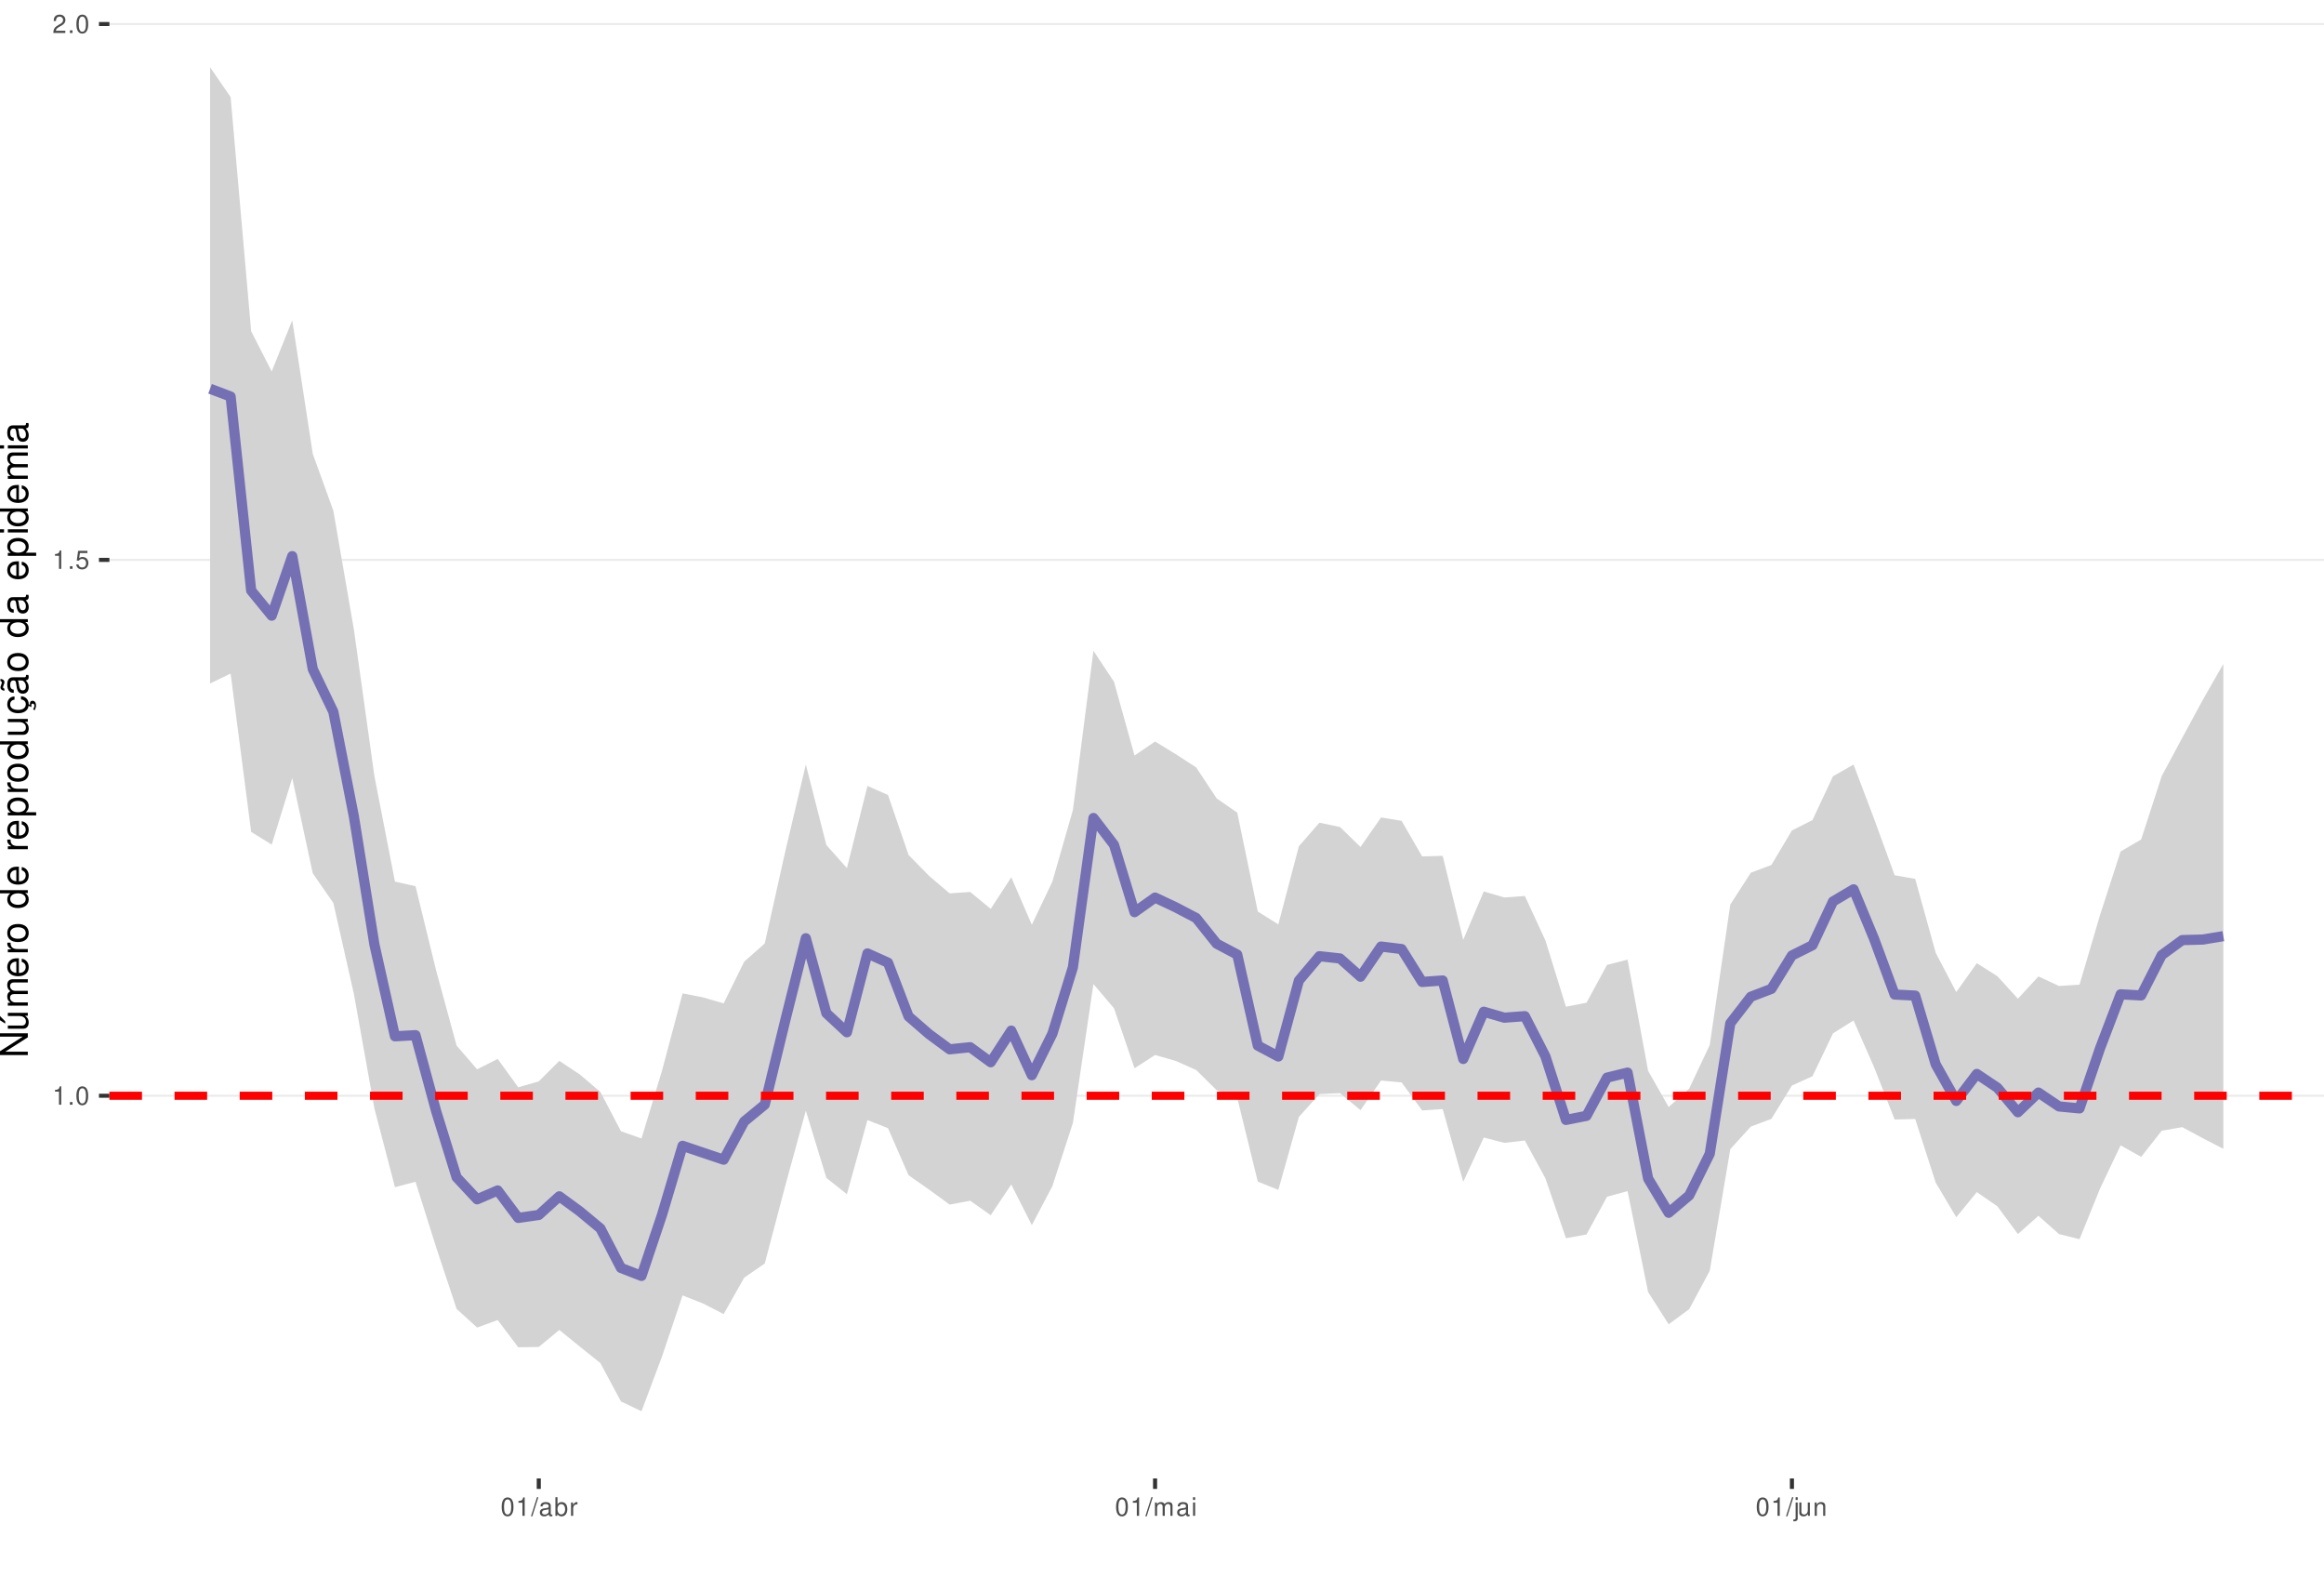
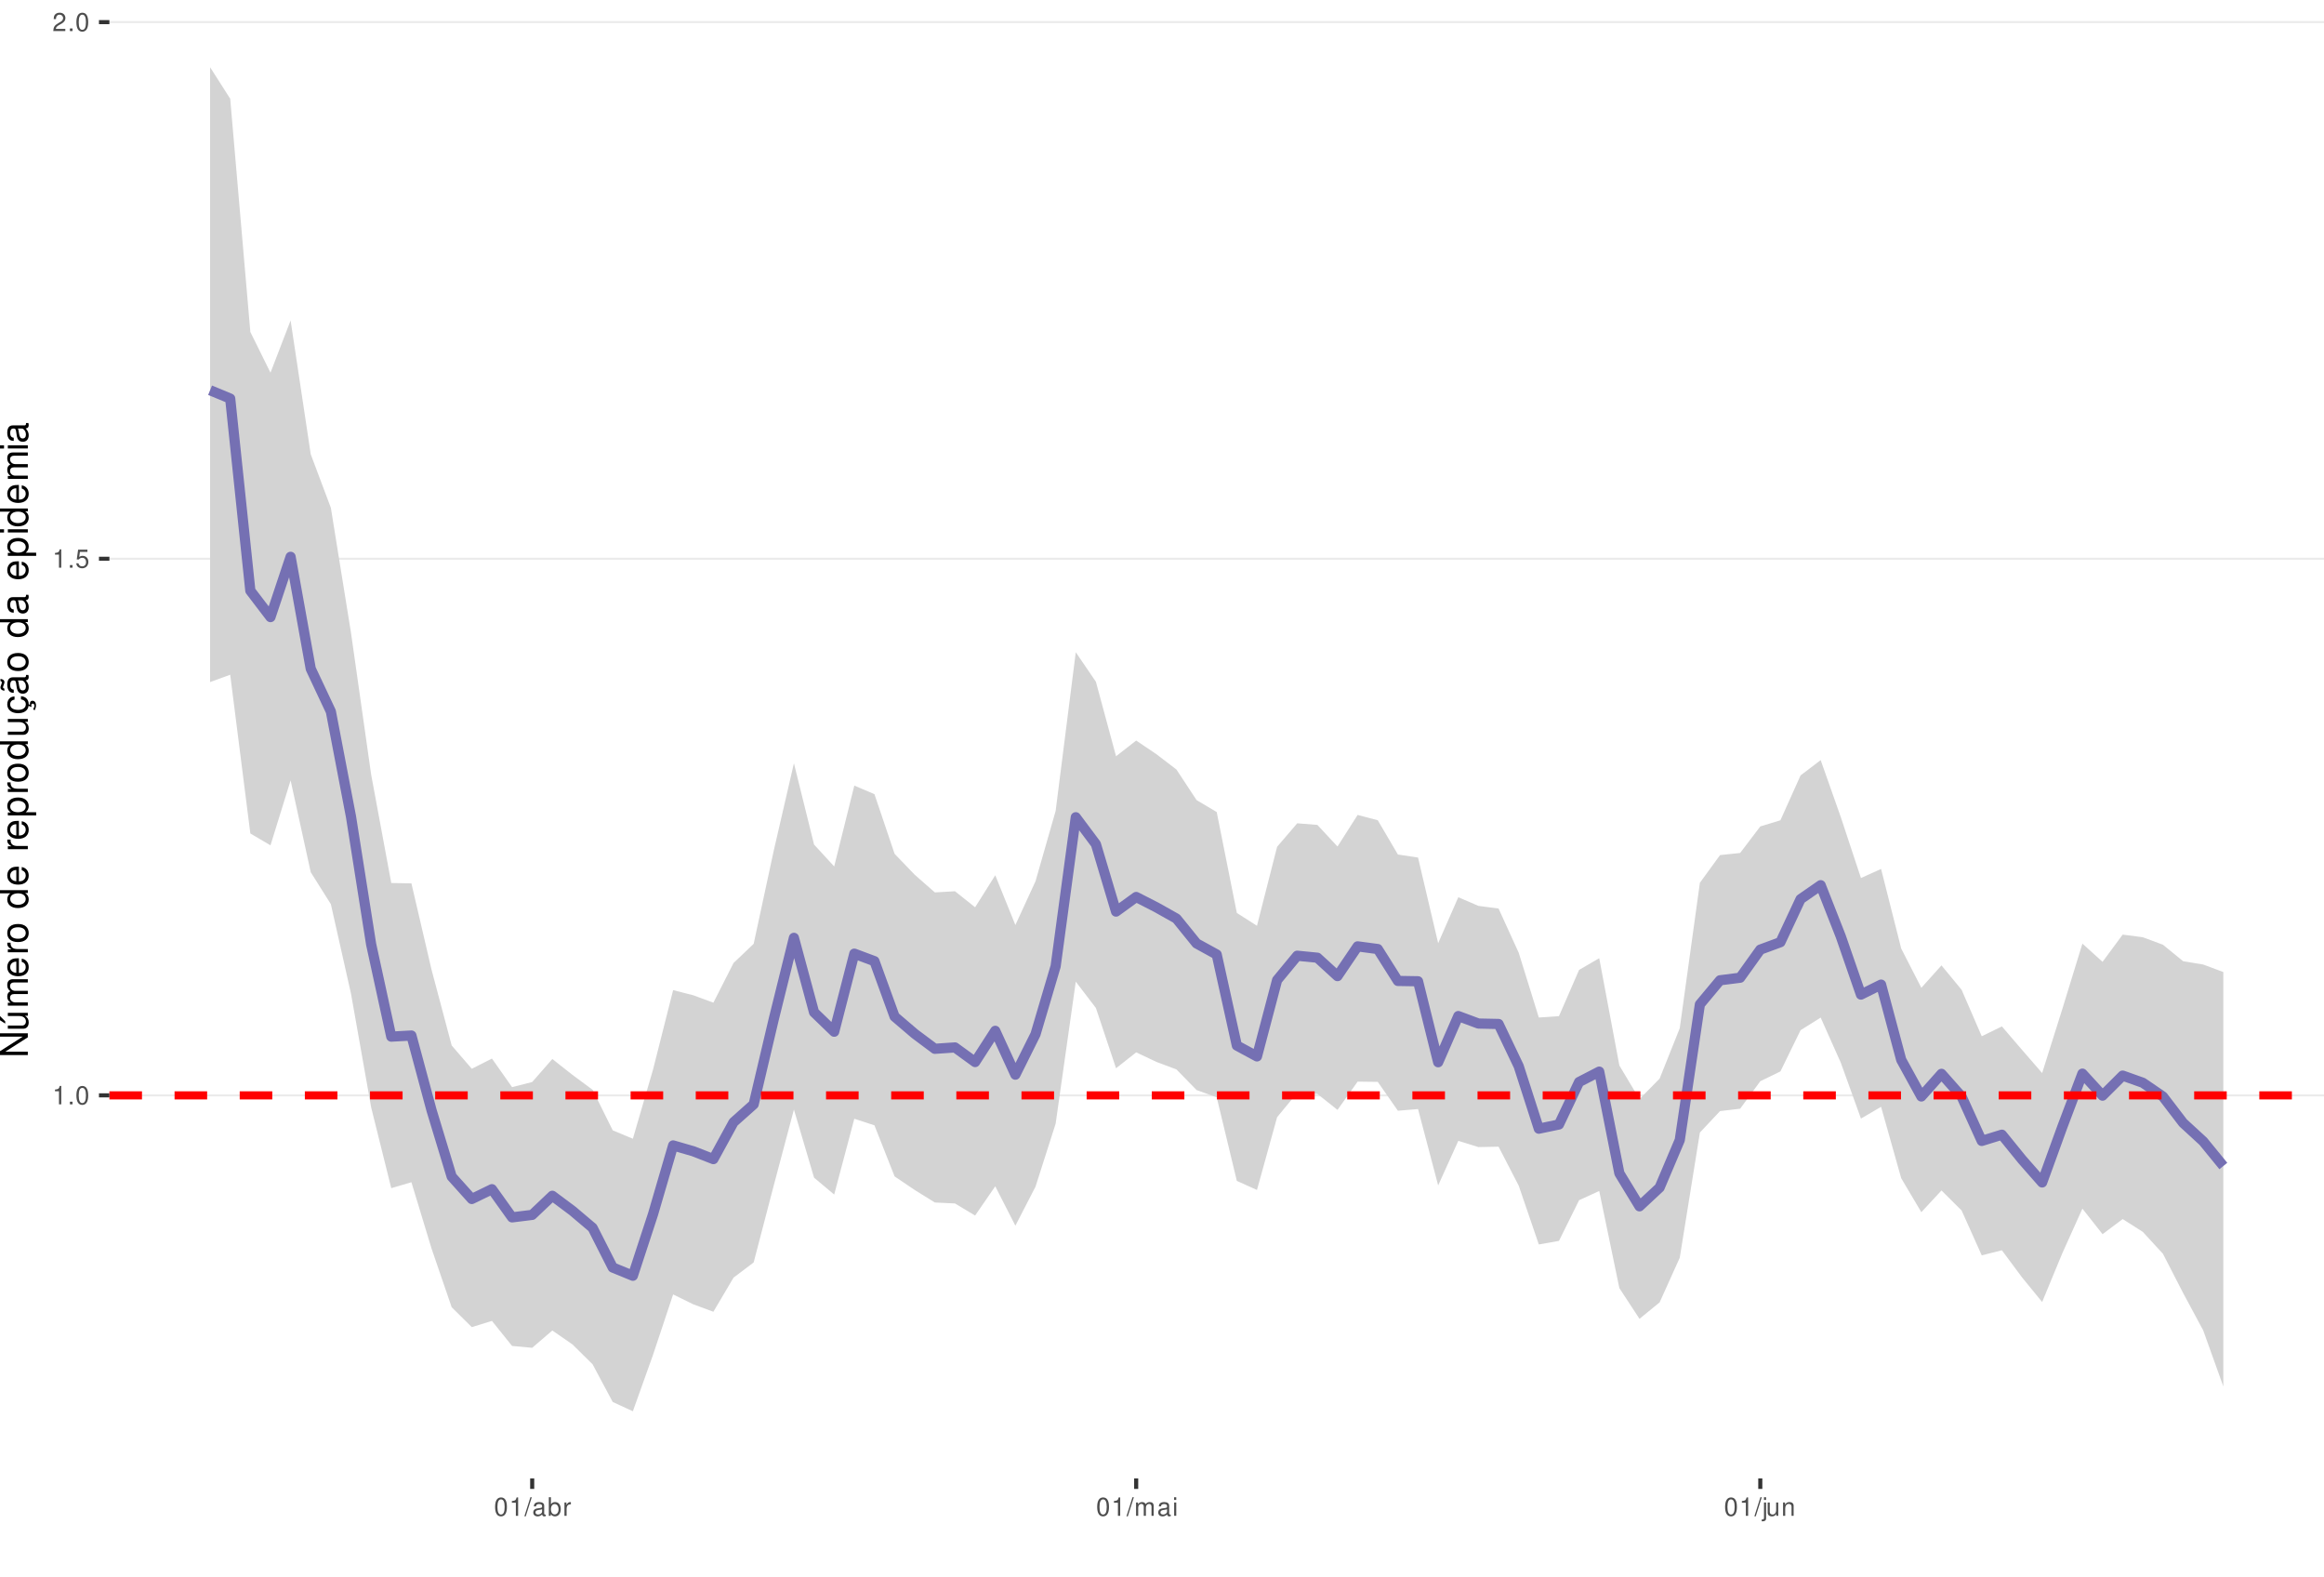
<svg xmlns="http://www.w3.org/2000/svg" xmlns:xlink="http://www.w3.org/1999/xlink" width="609pt" height="413pt" viewBox="0 0 609 413" version="1.1">
  <defs>
    <g>
      <symbol overflow="visible" id="glyph0-0">
        <path style="stroke:none;" d="" />
      </symbol>
      <symbol overflow="visible" id="glyph0-1">
        <path style="stroke:none;" d="M 1.719 -3.422 L 1.719 0 L 2.312 0 L 2.312 -4.812 L 1.922 -4.812 C 1.719 -4.078 1.578 -3.969 0.672 -3.859 L 0.672 -3.422 Z M 1.719 -3.422 " />
      </symbol>
      <symbol overflow="visible" id="glyph0-2">
        <path style="stroke:none;" d="M 1.266 -0.688 L 0.578 -0.688 L 0.578 0 L 1.266 0 Z M 1.266 -0.688 " />
      </symbol>
      <symbol overflow="visible" id="glyph0-3">
        <path style="stroke:none;" d="M 1.828 -4.812 C 1.391 -4.812 0.984 -4.609 0.75 -4.281 C 0.438 -3.859 0.281 -3.219 0.281 -2.328 C 0.281 -0.703 0.812 0.156 1.828 0.156 C 2.828 0.156 3.375 -0.703 3.375 -2.297 C 3.375 -3.219 3.234 -3.844 2.922 -4.281 C 2.672 -4.625 2.281 -4.812 1.828 -4.812 Z M 1.828 -4.297 C 2.469 -4.297 2.781 -3.641 2.781 -2.344 C 2.781 -0.969 2.469 -0.328 1.812 -0.328 C 1.203 -0.328 0.891 -1 0.891 -2.328 C 0.891 -3.641 1.203 -4.297 1.828 -4.297 Z M 1.828 -4.297 " />
      </symbol>
      <symbol overflow="visible" id="glyph0-4">
        <path style="stroke:none;" d="M 3.172 -4.719 L 0.734 -4.719 L 0.375 -2.156 L 0.922 -2.156 C 1.188 -2.469 1.422 -2.594 1.797 -2.594 C 2.422 -2.594 2.812 -2.156 2.812 -1.453 C 2.812 -0.781 2.422 -0.359 1.781 -0.359 C 1.266 -0.359 0.953 -0.625 0.812 -1.156 L 0.234 -1.156 C 0.312 -0.766 0.375 -0.578 0.516 -0.406 C 0.781 -0.047 1.266 0.156 1.797 0.156 C 2.75 0.156 3.422 -0.547 3.422 -1.531 C 3.422 -2.469 2.797 -3.109 1.891 -3.109 C 1.562 -3.109 1.297 -3.016 1.016 -2.828 L 1.203 -4.141 L 3.172 -4.141 Z M 3.172 -4.719 " />
      </symbol>
      <symbol overflow="visible" id="glyph0-5">
        <path style="stroke:none;" d="M 3.375 -0.578 L 0.891 -0.578 C 0.938 -0.984 1.156 -1.234 1.734 -1.578 L 2.406 -1.953 C 3.062 -2.328 3.406 -2.812 3.406 -3.406 C 3.406 -3.812 3.234 -4.188 2.969 -4.438 C 2.688 -4.688 2.344 -4.812 1.891 -4.812 C 1.297 -4.812 0.844 -4.594 0.578 -4.188 C 0.422 -3.938 0.344 -3.641 0.328 -3.141 L 0.922 -3.141 C 0.938 -3.469 0.984 -3.672 1.062 -3.828 C 1.219 -4.125 1.516 -4.297 1.875 -4.297 C 2.406 -4.297 2.797 -3.906 2.797 -3.391 C 2.797 -3.016 2.578 -2.672 2.156 -2.438 L 1.547 -2.078 C 0.562 -1.516 0.281 -1.062 0.219 0 L 3.375 0 Z M 3.375 -0.578 " />
      </symbol>
      <symbol overflow="visible" id="glyph0-6">
        <path style="stroke:none;" d="M 1.531 -4.859 L -0.047 0.141 L 0.312 0.141 L 1.891 -4.859 Z M 1.531 -4.859 " />
      </symbol>
      <symbol overflow="visible" id="glyph0-7">
        <path style="stroke:none;" d="M 3.562 -0.328 C 3.5 -0.312 3.469 -0.312 3.438 -0.312 C 3.25 -0.312 3.141 -0.406 3.141 -0.578 L 3.141 -2.641 C 3.141 -3.25 2.688 -3.594 1.828 -3.594 C 1.312 -3.594 0.906 -3.438 0.672 -3.188 C 0.516 -3 0.453 -2.797 0.438 -2.453 L 0.984 -2.453 C 1.031 -2.875 1.297 -3.078 1.812 -3.078 C 2.312 -3.078 2.594 -2.891 2.594 -2.562 L 2.594 -2.406 C 2.578 -2.172 2.469 -2.078 2.016 -2.031 C 1.219 -1.922 1.109 -1.891 0.891 -1.812 C 0.484 -1.641 0.281 -1.328 0.281 -0.875 C 0.281 -0.25 0.719 0.156 1.422 0.156 C 1.859 0.156 2.219 0 2.609 -0.359 C 2.656 0 2.828 0.156 3.188 0.156 C 3.297 0.156 3.375 0.141 3.562 0.094 Z M 2.594 -1.094 C 2.594 -0.906 2.531 -0.797 2.375 -0.641 C 2.141 -0.438 1.875 -0.328 1.547 -0.328 C 1.109 -0.328 0.859 -0.547 0.859 -0.891 C 0.859 -1.266 1.094 -1.438 1.703 -1.531 C 2.297 -1.609 2.406 -1.641 2.594 -1.719 Z M 2.594 -1.094 " />
      </symbol>
      <symbol overflow="visible" id="glyph0-8">
        <path style="stroke:none;" d="M 0.359 -4.859 L 0.359 0 L 0.859 0 L 0.859 -0.453 C 1.125 -0.047 1.484 0.156 1.969 0.156 C 2.875 0.156 3.484 -0.594 3.484 -1.75 C 3.484 -2.891 2.922 -3.594 1.984 -3.594 C 1.516 -3.594 1.172 -3.406 0.906 -3.016 L 0.906 -4.859 Z M 1.891 -3.062 C 2.5 -3.062 2.906 -2.531 2.906 -1.703 C 2.906 -0.906 2.484 -0.359 1.891 -0.359 C 1.297 -0.359 0.906 -0.906 0.906 -1.719 C 0.906 -2.531 1.297 -3.062 1.891 -3.062 Z M 1.891 -3.062 " />
      </symbol>
      <symbol overflow="visible" id="glyph0-9">
        <path style="stroke:none;" d="M 0.453 -3.484 L 0.453 0 L 1.016 0 L 1.016 -1.812 C 1.031 -2.656 1.375 -3.016 2.141 -3 L 2.141 -3.562 C 2.047 -3.578 1.984 -3.594 1.922 -3.594 C 1.562 -3.594 1.297 -3.375 0.969 -2.859 L 0.969 -3.484 Z M 0.453 -3.484 " />
      </symbol>
      <symbol overflow="visible" id="glyph0-10">
        <path style="stroke:none;" d="M 0.469 -3.484 L 0.469 0 L 1.031 0 L 1.031 -2.188 C 1.031 -2.703 1.391 -3.109 1.844 -3.109 C 2.25 -3.109 2.484 -2.844 2.484 -2.406 L 2.484 0 L 3.047 0 L 3.047 -2.188 C 3.047 -2.703 3.422 -3.109 3.875 -3.109 C 4.266 -3.109 4.516 -2.844 4.516 -2.406 L 4.516 0 L 5.078 0 L 5.078 -2.609 C 5.078 -3.234 4.719 -3.594 4.062 -3.594 C 3.594 -3.594 3.312 -3.453 2.984 -3.062 C 2.781 -3.422 2.5 -3.594 2.047 -3.594 C 1.578 -3.594 1.266 -3.422 0.984 -3 L 0.984 -3.484 Z M 0.469 -3.484 " />
      </symbol>
      <symbol overflow="visible" id="glyph0-11">
        <path style="stroke:none;" d="M 1 -3.484 L 0.453 -3.484 L 0.453 0 L 1 0 Z M 1 -4.859 L 0.438 -4.859 L 0.438 -4.156 L 1 -4.156 Z M 1 -4.859 " />
      </symbol>
      <symbol overflow="visible" id="glyph0-12">
        <path style="stroke:none;" d="M 0.469 -3.484 L 0.469 0.5 C 0.469 0.859 0.359 0.969 0.016 0.969 C -0.031 0.969 -0.047 0.969 -0.125 0.953 L -0.125 1.438 C -0.047 1.438 -0.016 1.453 0.062 1.453 C 0.688 1.453 1.016 1.203 1.016 0.719 L 1.016 -3.484 Z M 1.016 -4.859 L 0.469 -4.859 L 0.469 -4.156 L 1.016 -4.156 Z M 1.016 -4.859 " />
      </symbol>
      <symbol overflow="visible" id="glyph0-13">
        <path style="stroke:none;" d="M 3.203 0 L 3.203 -3.484 L 2.656 -3.484 L 2.656 -1.516 C 2.656 -0.797 2.281 -0.328 1.703 -0.328 C 1.266 -0.328 0.984 -0.594 0.984 -1.016 L 0.984 -3.484 L 0.438 -3.484 L 0.438 -0.797 C 0.438 -0.219 0.859 0.156 1.547 0.156 C 2.062 0.156 2.391 -0.031 2.703 -0.484 L 2.703 0 Z M 3.203 0 " />
      </symbol>
      <symbol overflow="visible" id="glyph0-14">
        <path style="stroke:none;" d="M 0.469 -3.484 L 0.469 0 L 1.031 0 L 1.031 -1.922 C 1.031 -2.641 1.391 -3.109 1.969 -3.109 C 2.406 -3.109 2.688 -2.828 2.688 -2.422 L 2.688 0 L 3.234 0 L 3.234 -2.641 C 3.234 -3.219 2.812 -3.594 2.141 -3.594 C 1.625 -3.594 1.281 -3.391 0.984 -2.906 L 0.984 -3.484 Z M 0.469 -3.484 " />
      </symbol>
      <symbol overflow="visible" id="glyph1-0">
        <path style="stroke:none;" d="" />
      </symbol>
      <symbol overflow="visible" id="glyph1-1">
        <path style="stroke:none;" d="M -7.297 -6.453 L -7.297 -5.578 L -1.328 -5.578 L -7.297 -1.766 L -7.297 -0.766 L 0 -0.766 L 0 -1.641 L -5.906 -1.641 L 0 -5.406 L 0 -6.453 Z M -7.297 -6.453 " />
      </symbol>
      <symbol overflow="visible" id="glyph1-2">
        <path style="stroke:none;" d="M 0 -4.812 L -5.234 -4.812 L -5.234 -3.984 L -2.266 -3.984 C -1.203 -3.984 -0.5 -3.438 -0.5 -2.562 C -0.5 -1.906 -0.906 -1.484 -1.531 -1.484 L -5.234 -1.484 L -5.234 -0.656 L -1.203 -0.656 C -0.328 -0.656 0.234 -1.297 0.234 -2.312 C 0.234 -3.094 -0.047 -3.578 -0.734 -4.062 L 0 -4.062 Z M -7.406 -2.953 L -5.922 -2 L -5.922 -2.594 L -7.406 -4.094 Z M -7.406 -2.953 " />
      </symbol>
      <symbol overflow="visible" id="glyph1-3">
        <path style="stroke:none;" d="M -5.234 -0.703 L 0 -0.703 L 0 -1.547 L -3.297 -1.547 C -4.047 -1.547 -4.656 -2.094 -4.656 -2.766 C -4.656 -3.391 -4.281 -3.734 -3.609 -3.734 L 0 -3.734 L 0 -4.578 L -3.297 -4.578 C -4.047 -4.578 -4.656 -5.125 -4.656 -5.812 C -4.656 -6.422 -4.266 -6.781 -3.609 -6.781 L 0 -6.781 L 0 -7.625 L -3.938 -7.625 C -4.875 -7.625 -5.391 -7.078 -5.391 -6.094 C -5.391 -5.406 -5.188 -4.984 -4.594 -4.484 C -5.156 -4.188 -5.391 -3.766 -5.391 -3.078 C -5.391 -2.375 -5.125 -1.906 -4.5 -1.469 L -5.234 -1.469 Z M -5.234 -0.703 " />
      </symbol>
      <symbol overflow="visible" id="glyph1-4">
        <path style="stroke:none;" d="M -2.344 -5.125 C -3.141 -5.125 -3.625 -5.062 -4.016 -4.922 C -4.875 -4.578 -5.391 -3.781 -5.391 -2.797 C -5.391 -1.344 -4.281 -0.406 -2.547 -0.406 C -0.812 -0.406 0.234 -1.297 0.234 -2.781 C 0.234 -3.984 -0.453 -4.812 -1.594 -5.016 L -1.594 -4.188 C -0.906 -3.953 -0.547 -3.484 -0.547 -2.812 C -0.547 -2.281 -0.781 -1.828 -1.219 -1.547 C -1.516 -1.344 -1.812 -1.281 -2.344 -1.266 Z M -3.016 -1.297 C -3.984 -1.359 -4.625 -1.953 -4.625 -2.797 C -4.625 -3.641 -3.953 -4.234 -3.016 -4.234 Z M -3.016 -1.297 " />
      </symbol>
      <symbol overflow="visible" id="glyph1-5">
        <path style="stroke:none;" d="M -5.234 -0.688 L 0 -0.688 L 0 -1.531 L -2.719 -1.531 C -3.984 -1.547 -4.547 -2.062 -4.516 -3.203 L -5.359 -3.203 C -5.375 -3.062 -5.391 -2.984 -5.391 -2.891 C -5.391 -2.344 -5.062 -1.938 -4.297 -1.453 L -5.234 -1.453 Z M -5.234 -0.688 " />
      </symbol>
      <symbol overflow="visible" id="glyph1-6">
        <path style="stroke:none;" d="M -5.391 -2.719 C -5.391 -1.234 -4.344 -0.359 -2.578 -0.359 C -0.812 -0.359 0.234 -1.234 0.234 -2.734 C 0.234 -4.203 -0.812 -5.094 -2.547 -5.094 C -4.359 -5.094 -5.391 -4.234 -5.391 -2.719 Z M -4.625 -2.734 C -4.625 -3.672 -3.844 -4.234 -2.547 -4.234 C -1.312 -4.234 -0.547 -3.656 -0.547 -2.734 C -0.547 -1.797 -1.312 -1.234 -2.578 -1.234 C -3.844 -1.234 -4.625 -1.797 -4.625 -2.734 Z M -4.625 -2.734 " />
      </symbol>
      <symbol overflow="visible" id="glyph1-7">
        <path style="stroke:none;" d="" />
      </symbol>
      <symbol overflow="visible" id="glyph1-8">
        <path style="stroke:none;" d="M -7.297 -4.953 L -7.297 -4.125 L -4.578 -4.125 C -5.109 -3.766 -5.391 -3.203 -5.391 -2.516 C -5.391 -1.156 -4.297 -0.266 -2.625 -0.266 C -0.859 -0.266 0.234 -1.125 0.234 -2.547 C 0.234 -3.266 -0.047 -3.766 -0.688 -4.203 L 0 -4.203 L 0 -4.953 Z M -4.609 -2.656 C -4.609 -3.547 -3.812 -4.125 -2.562 -4.125 C -1.344 -4.125 -0.547 -3.547 -0.547 -2.656 C -0.547 -1.734 -1.359 -1.125 -2.578 -1.125 C -3.797 -1.125 -4.609 -1.734 -4.609 -2.656 Z M -4.609 -2.656 " />
      </symbol>
      <symbol overflow="visible" id="glyph1-9">
        <path style="stroke:none;" d="M 2.188 -0.547 L 2.188 -1.375 L -0.547 -1.375 C -0.016 -1.812 0.234 -2.312 0.234 -2.984 C 0.234 -4.344 -0.859 -5.234 -2.531 -5.234 C -4.297 -5.234 -5.391 -4.375 -5.391 -2.984 C -5.391 -2.266 -5.062 -1.703 -4.453 -1.312 L -5.234 -1.312 L -5.234 -0.547 Z M -4.609 -2.844 C -4.609 -3.766 -3.797 -4.359 -2.547 -4.359 C -1.359 -4.359 -0.547 -3.75 -0.547 -2.844 C -0.547 -1.953 -1.344 -1.375 -2.578 -1.375 C -3.812 -1.375 -4.609 -1.953 -4.609 -2.844 Z M -4.609 -2.844 " />
      </symbol>
      <symbol overflow="visible" id="glyph1-10">
        <path style="stroke:none;" d="M 0 -4.812 L -5.234 -4.812 L -5.234 -3.984 L -2.266 -3.984 C -1.203 -3.984 -0.5 -3.438 -0.5 -2.562 C -0.5 -1.906 -0.906 -1.484 -1.531 -1.484 L -5.234 -1.484 L -5.234 -0.656 L -1.203 -0.656 C -0.328 -0.656 0.234 -1.297 0.234 -2.312 C 0.234 -3.094 -0.047 -3.578 -0.734 -4.062 L 0 -4.062 Z M 0 -4.812 " />
      </symbol>
      <symbol overflow="visible" id="glyph1-11">
        <path style="stroke:none;" d="M 0.234 -2.641 C 0.234 -3.875 -0.547 -4.703 -1.797 -4.766 L -1.797 -3.938 C -0.953 -3.797 -0.531 -3.359 -0.531 -2.656 C -0.531 -1.734 -1.281 -1.188 -2.516 -1.188 C -3.844 -1.188 -4.625 -1.719 -4.625 -2.625 C -4.625 -3.328 -4.203 -3.766 -3.484 -3.875 L -3.484 -4.703 C -3.984 -4.672 -4.312 -4.562 -4.609 -4.359 C -5.094 -4 -5.391 -3.375 -5.391 -2.641 C -5.391 -1.219 -4.266 -0.312 -2.531 -0.312 C -1.469 -0.312 -0.625 -0.672 -0.156 -1.312 C 0.047 -1.594 0.125 -1.812 0.203 -2.25 L 0.922 -1.938 L 0.984 -2.062 C 0.938 -2.188 0.906 -2.25 0.906 -2.375 C 0.906 -2.656 1.047 -2.828 1.281 -2.828 C 1.547 -2.828 1.734 -2.594 1.734 -2.297 C 1.734 -2.031 1.672 -1.844 1.438 -1.406 L 1.406 -1.312 L 1.812 -1.094 C 2.078 -1.75 2.141 -1.953 2.141 -2.344 C 2.141 -3.109 1.781 -3.578 1.203 -3.578 C 0.781 -3.578 0.547 -3.297 0.547 -2.797 C 0.547 -2.703 0.547 -2.641 0.562 -2.516 Z M 0.234 -2.641 " />
      </symbol>
      <symbol overflow="visible" id="glyph1-12">
        <path style="stroke:none;" d="M -0.484 -5.344 C -0.469 -5.266 -0.469 -5.219 -0.469 -5.172 C -0.469 -4.875 -0.625 -4.719 -0.875 -4.719 L -3.953 -4.719 C -4.891 -4.719 -5.391 -4.047 -5.391 -2.75 C -5.391 -1.984 -5.172 -1.375 -4.781 -1.016 C -4.516 -0.766 -4.203 -0.672 -3.688 -0.656 L -3.688 -1.484 C -4.328 -1.562 -4.625 -1.938 -4.625 -2.719 C -4.625 -3.484 -4.344 -3.891 -3.844 -3.891 L -3.625 -3.891 C -3.266 -3.875 -3.125 -3.703 -3.047 -3.016 C -2.891 -1.844 -2.844 -1.656 -2.719 -1.344 C -2.453 -0.734 -2 -0.422 -1.312 -0.422 C -0.375 -0.422 0.234 -1.078 0.234 -2.141 C 0.234 -2.797 0 -3.328 -0.547 -3.922 C 0 -3.984 0.234 -4.234 0.234 -4.781 C 0.234 -4.953 0.203 -5.062 0.141 -5.344 Z M -1.656 -3.891 C -1.375 -3.891 -1.203 -3.812 -0.969 -3.562 C -0.656 -3.219 -0.5 -2.812 -0.5 -2.312 C -0.5 -1.672 -0.812 -1.297 -1.344 -1.297 C -1.891 -1.297 -2.172 -1.656 -2.297 -2.547 C -2.422 -3.438 -2.453 -3.609 -2.594 -3.891 Z M -7.172 -3.75 C -6.922 -3.672 -6.812 -3.547 -6.812 -3.375 C -6.812 -3.25 -6.875 -2.984 -6.984 -2.734 C -7.156 -2.312 -7.172 -2.25 -7.172 -2.047 C -7.172 -1.594 -6.797 -1.297 -6.141 -1.188 L -6.141 -1.766 C -6.375 -1.812 -6.5 -1.938 -6.5 -2.094 C -6.5 -2.203 -6.469 -2.344 -6.375 -2.578 C -6.156 -3.156 -6.125 -3.234 -6.125 -3.438 C -6.125 -3.922 -6.484 -4.219 -7.172 -4.312 Z M -7.172 -3.75 " />
      </symbol>
      <symbol overflow="visible" id="glyph1-13">
        <path style="stroke:none;" d="M -0.484 -5.344 C -0.469 -5.266 -0.469 -5.219 -0.469 -5.172 C -0.469 -4.875 -0.625 -4.719 -0.875 -4.719 L -3.953 -4.719 C -4.891 -4.719 -5.391 -4.047 -5.391 -2.75 C -5.391 -1.984 -5.172 -1.375 -4.781 -1.016 C -4.516 -0.766 -4.203 -0.672 -3.688 -0.656 L -3.688 -1.484 C -4.328 -1.562 -4.625 -1.938 -4.625 -2.719 C -4.625 -3.484 -4.344 -3.891 -3.844 -3.891 L -3.625 -3.891 C -3.266 -3.875 -3.125 -3.703 -3.047 -3.016 C -2.891 -1.844 -2.844 -1.656 -2.719 -1.344 C -2.453 -0.734 -2 -0.422 -1.312 -0.422 C -0.375 -0.422 0.234 -1.078 0.234 -2.141 C 0.234 -2.797 0 -3.328 -0.547 -3.922 C 0 -3.984 0.234 -4.234 0.234 -4.781 C 0.234 -4.953 0.203 -5.062 0.141 -5.344 Z M -1.656 -3.891 C -1.375 -3.891 -1.203 -3.812 -0.969 -3.562 C -0.656 -3.219 -0.5 -2.812 -0.5 -2.312 C -0.5 -1.672 -0.812 -1.297 -1.344 -1.297 C -1.891 -1.297 -2.172 -1.656 -2.297 -2.547 C -2.422 -3.438 -2.453 -3.609 -2.594 -3.891 Z M -1.656 -3.891 " />
      </symbol>
      <symbol overflow="visible" id="glyph1-14">
        <path style="stroke:none;" d="M -5.234 -1.5 L -5.234 -0.672 L 0 -0.672 L 0 -1.5 Z M -7.297 -1.5 L -7.297 -0.656 L -6.234 -0.656 L -6.234 -1.5 Z M -7.297 -1.5 " />
      </symbol>
    </g>
    <clipPath id="clip1">
      <path d="M 28.672 0 L 609 0 L 609 387.328 L 28.672 387.328 Z M 28.672 0 " />
    </clipPath>
    <clipPath id="clip2">
      <path d="M 28.672 286 L 609 286 L 609 288 L 28.672 288 Z M 28.672 286 " />
    </clipPath>
    <clipPath id="clip3">
      <path d="M 28.672 146 L 609 146 L 609 147 L 28.672 147 Z M 28.672 146 " />
    </clipPath>
    <clipPath id="clip4">
-       <path d="M 28.672 6 L 609 6 L 609 7 L 28.672 7 Z M 28.672 6 " />
+       <path d="M 28.672 5 L 609 5 L 609 7 L 28.672 7 Z M 28.672 5 " />
    </clipPath>
    <clipPath id="clip5">
-       <path d="M 28.672 286 L 609 286 L 609 289 L 28.672 289 Z M 28.672 286 " />
+       <path d="M 28.672 285 L 609 285 L 609 289 L 28.672 289 Z M 28.672 285 " />
    </clipPath>
  </defs>
  <g id="surface31">
    <rect x="0" y="0" width="609" height="413" style="fill:rgb(100%,100%,100%);fill-opacity:1;stroke:none;" />
    <rect x="0" y="0" width="609" height="413" style="fill:rgb(100%,100%,100%);fill-opacity:1;stroke:none;" />
    <path style="fill:none;stroke-width:1.067;stroke-linecap:round;stroke-linejoin:round;stroke:rgb(100%,100%,100%);stroke-opacity:1;stroke-miterlimit:10;" d="M 0 413 L 609 413 L 609 0 L 0 0 Z M 0 413 " />
    <g clip-path="url(#clip1)" clip-rule="nonzero">
      <path style=" stroke:none;fill-rule:nonzero;fill:rgb(100%,100%,100%);fill-opacity:1;" d="M 28.672 387.328 L 609 387.328 L 609 0 L 28.672 0 Z M 28.672 387.328 " />
    </g>
    <g clip-path="url(#clip2)" clip-rule="nonzero">
-       <path style="fill:none;stroke-width:0.533;stroke-linecap:butt;stroke-linejoin:round;stroke:rgb(92.157%,92.157%,92.157%);stroke-opacity:1;stroke-miterlimit:10;" d="M 28.672 287.066 L 609 287.066 " />
+       <path style="fill:none;stroke-width:0.533;stroke-linecap:butt;stroke-linejoin:round;stroke:rgb(92.157%,92.157%,92.157%);stroke-opacity:1;stroke-miterlimit:10;" d="M 28.672 286.965 L 609 286.965 " />
    </g>
    <g clip-path="url(#clip3)" clip-rule="nonzero">
-       <path style="fill:none;stroke-width:0.533;stroke-linecap:butt;stroke-linejoin:round;stroke:rgb(92.157%,92.157%,92.157%);stroke-opacity:1;stroke-miterlimit:10;" d="M 28.672 146.68 L 609 146.68 " />
+       <path style="fill:none;stroke-width:0.533;stroke-linecap:butt;stroke-linejoin:round;stroke:rgb(92.157%,92.157%,92.157%);stroke-opacity:1;stroke-miterlimit:10;" d="M 28.672 146.379 L 609 146.379 " />
    </g>
    <g clip-path="url(#clip4)" clip-rule="nonzero">
-       <path style="fill:none;stroke-width:0.533;stroke-linecap:butt;stroke-linejoin:round;stroke:rgb(92.157%,92.157%,92.157%);stroke-opacity:1;stroke-miterlimit:10;" d="M 28.672 6.293 L 609 6.293 " />
-     </g>
-     <path style=" stroke:none;fill-rule:nonzero;fill:rgb(82.745%,82.745%,82.745%);fill-opacity:1;" d="M 55.051 17.605 L 60.434 25.438 L 65.816 86.773 L 71.199 97.32 L 76.582 83.902 L 81.965 118.902 L 87.352 133.797 L 92.734 164.902 L 98.117 203.348 L 103.5 230.961 L 108.883 232.172 L 114.266 254.164 L 119.652 273.93 L 125.035 280.141 L 130.418 277.414 L 135.801 284.852 L 141.184 283.305 L 146.566 277.926 L 151.949 281.496 L 157.336 286.078 L 162.719 296.355 L 168.102 298.266 L 173.484 280.48 L 178.867 260.242 L 184.25 261.301 L 189.633 262.867 L 195.02 251.934 L 200.402 247.168 L 205.785 223.02 L 211.168 200.293 L 216.551 221.387 L 221.934 227.43 L 227.316 205.898 L 232.703 208.27 L 238.086 223.98 L 243.469 229.469 L 248.852 234.047 L 254.234 233.672 L 259.617 238.109 L 265 229.836 L 270.387 242.266 L 275.77 230.957 L 281.152 212.223 L 286.535 170.496 L 291.918 178.613 L 297.301 197.938 L 302.684 194.258 L 308.07 197.555 L 313.453 201.047 L 318.836 209.176 L 324.219 212.898 L 329.602 238.805 L 334.984 242.172 L 340.371 221.699 L 345.754 215.531 L 351.137 216.66 L 356.52 221.887 L 361.902 214.16 L 367.285 215.043 L 372.668 224.363 L 378.055 224.223 L 383.438 246.211 L 388.82 233.543 L 394.203 235.117 L 399.586 234.734 L 404.969 246.367 L 410.352 263.742 L 415.738 262.699 L 421.121 252.781 L 426.504 251.414 L 431.887 280.547 L 437.27 290.008 L 442.652 285.184 L 448.035 273.777 L 453.422 236.973 L 458.805 228.629 L 464.188 226.602 L 469.57 217.566 L 474.953 214.852 L 480.336 203.363 L 485.719 200.305 L 491.105 214.527 L 496.488 229.301 L 501.871 230.25 L 507.254 249.633 L 512.637 259.906 L 518.02 252.344 L 523.402 255.738 L 528.789 261.648 L 534.172 255.809 L 539.555 258.309 L 544.938 257.957 L 550.32 239.699 L 555.703 223.07 L 561.086 219.93 L 566.473 203.324 L 571.855 193.289 L 577.238 183.355 L 582.621 173.934 L 582.621 300.965 L 577.238 298.195 L 571.855 295.289 L 566.473 296.234 L 561.086 303.082 L 555.703 300.066 L 550.32 311.348 L 544.938 324.645 L 539.555 323.305 L 534.172 318.516 L 528.789 323.293 L 523.402 316.023 L 518.02 312.309 L 512.637 318.895 L 507.254 309.844 L 501.871 293.145 L 496.488 293.293 L 491.105 279.59 L 485.719 267.348 L 480.336 270.719 L 474.953 281.957 L 469.57 284.391 L 464.188 293.125 L 458.805 295.137 L 453.422 301.055 L 448.035 332.926 L 442.652 342.98 L 437.27 346.934 L 431.887 338.504 L 426.504 312.047 L 421.121 313.523 L 415.738 323.418 L 410.352 324.383 L 404.969 308.707 L 399.586 298.789 L 394.203 299.41 L 388.82 298.008 L 383.438 309.613 L 378.055 290.555 L 372.668 290.922 L 367.285 283.574 L 361.902 283.078 L 356.52 290.836 L 351.137 286.379 L 345.754 286.637 L 340.371 292.609 L 334.984 311.727 L 329.602 309.555 L 324.219 287.629 L 318.836 285.629 L 313.453 280.316 L 308.07 277.934 L 302.684 276.395 L 297.301 279.863 L 291.918 264.148 L 286.535 257.812 L 281.152 294.191 L 275.77 310.758 L 270.387 320.961 L 265 310.32 L 259.617 318.359 L 254.234 314.566 L 248.852 315.582 L 243.469 311.656 L 238.086 307.883 L 232.703 295.566 L 227.316 293.43 L 221.934 312.855 L 216.551 308.586 L 211.168 290.977 L 205.785 310.621 L 200.402 331.016 L 195.02 334.723 L 189.633 344.262 L 184.25 341.504 L 178.867 339.367 L 173.484 355.359 L 168.102 369.723 L 162.719 367.152 L 157.336 357.105 L 151.949 352.789 L 146.566 348.426 L 141.184 352.879 L 135.801 352.961 L 130.418 345.824 L 125.035 347.801 L 119.652 342.906 L 114.266 326.676 L 108.883 309.605 L 103.5 311.023 L 98.117 290.41 L 92.734 260.383 L 87.352 236.562 L 81.965 228.797 L 76.582 203.844 L 71.199 221.277 L 65.816 217.941 L 60.434 176.457 L 55.051 179.066 Z M 55.051 17.605 " />
-     <path style="fill:none;stroke-width:2.667;stroke-linecap:butt;stroke-linejoin:round;stroke:rgb(45.882%,43.922%,70.196%);stroke-opacity:1;stroke-miterlimit:10;" d="M 55.051 101.848 L 60.434 103.887 L 65.816 154.711 L 71.199 161.297 L 76.582 145.695 L 81.965 175.301 L 87.352 186.469 L 92.734 213.906 L 98.117 247.461 L 103.5 271.492 L 108.883 271.195 L 114.266 291.02 L 119.652 308.434 L 125.035 314.195 L 130.418 311.875 L 135.801 319.07 L 141.184 318.297 L 146.566 313.41 L 151.949 317.355 L 157.336 321.828 L 162.719 332.176 L 168.102 334.266 L 173.484 318.246 L 178.867 300.184 L 184.25 302.004 L 189.633 303.812 L 195.02 293.816 L 200.402 289.391 L 205.785 267.305 L 211.168 245.805 L 216.551 265.438 L 221.934 270.438 L 227.316 249.781 L 232.703 252.207 L 238.086 266.27 L 243.469 270.934 L 248.852 274.902 L 254.234 274.352 L 259.617 278.289 L 265 270.004 L 270.387 281.688 L 275.77 270.832 L 281.152 253.406 L 286.535 214.305 L 291.918 221.324 L 297.301 238.969 L 302.684 235.148 L 308.07 237.684 L 313.453 240.5 L 318.836 247.234 L 324.219 250.082 L 329.602 273.926 L 334.984 276.785 L 340.371 256.891 L 345.754 250.508 L 351.137 251.094 L 356.52 255.879 L 361.902 247.977 L 367.285 248.633 L 372.668 257.254 L 378.055 256.871 L 383.438 277.43 L 388.82 265.055 L 394.203 266.617 L 399.586 266.215 L 404.969 276.742 L 410.352 293.398 L 415.738 292.332 L 421.121 282.32 L 426.504 281 L 431.887 308.77 L 437.27 317.723 L 442.652 313.176 L 448.035 302.273 L 453.422 268.086 L 458.805 261.125 L 464.188 259.07 L 469.57 250.32 L 474.953 247.637 L 480.336 236.168 L 485.719 232.984 L 491.105 245.969 L 496.488 260.547 L 501.871 260.828 L 507.254 278.859 L 512.637 288.43 L 518.02 281.352 L 523.402 284.957 L 528.789 291.391 L 534.172 286.23 L 539.555 289.867 L 544.938 290.383 L 550.32 274.617 L 555.703 260.496 L 561.086 260.789 L 566.473 250.223 L 571.855 246.285 L 577.238 246.145 L 582.621 245.254 " />
+       <path style="fill:none;stroke-width:0.533;stroke-linecap:butt;stroke-linejoin:round;stroke:rgb(92.157%,92.157%,92.157%);stroke-opacity:1;stroke-miterlimit:10;" d="M 28.672 5.793 L 609 5.793 " />
+     </g>
+     <path style=" stroke:none;fill-rule:nonzero;fill:rgb(82.745%,82.745%,82.745%);fill-opacity:1;" d="M 55.051 17.605 L 60.324 25.867 L 65.602 86.965 L 70.879 97.641 L 76.152 83.953 L 81.43 119.012 L 86.703 133.047 L 91.98 165.793 L 97.254 202.906 L 102.531 231.336 L 107.809 231.426 L 113.082 254.031 L 118.359 273.887 L 123.633 280.004 L 128.91 277.32 L 134.188 284.809 L 139.461 283.469 L 144.738 277.441 L 150.012 281.598 L 155.289 285.5 L 160.562 296.125 L 165.84 298.332 L 171.117 280.242 L 176.391 259.391 L 181.668 260.742 L 186.941 262.684 L 192.219 252.293 L 197.496 247.266 L 202.77 222.805 L 208.047 199.961 L 213.32 221.254 L 218.598 226.996 L 223.871 205.812 L 229.148 208.055 L 234.426 223.684 L 239.699 229.168 L 244.977 233.797 L 250.25 233.492 L 255.527 237.691 L 260.805 229.301 L 266.078 242.34 L 271.355 230.871 L 276.629 212.445 L 281.906 170.875 L 287.18 178.609 L 292.457 198.121 L 297.734 194.012 L 303.008 197.562 L 308.285 201.605 L 313.559 209.609 L 318.836 212.742 L 324.113 239.172 L 329.387 242.539 L 334.664 221.84 L 339.938 215.688 L 345.215 216.109 L 350.488 221.773 L 355.766 213.496 L 361.043 214.891 L 366.316 223.867 L 371.594 224.66 L 376.867 247.098 L 382.145 235.062 L 387.422 237.324 L 392.695 238.02 L 397.973 249.598 L 403.246 266.574 L 408.523 266.211 L 413.797 254.102 L 419.074 251.031 L 424.352 279.141 L 429.625 287.953 L 434.902 282.578 L 440.176 269.379 L 445.453 231.273 L 450.73 224.023 L 456.004 223.461 L 461.281 216.512 L 466.555 214.902 L 471.832 203.148 L 477.105 199.133 L 482.383 214.082 L 487.66 230.031 L 492.934 227.648 L 498.211 248.508 L 503.484 258.789 L 508.762 252.914 L 514.039 259.312 L 519.312 271.48 L 524.59 268.902 L 529.863 275.043 L 535.141 281.117 L 540.414 264.383 L 545.691 247.211 L 550.969 251.984 L 556.242 244.852 L 561.52 245.539 L 566.793 247.5 L 572.07 251.812 L 577.348 252.688 L 582.621 254.656 L 582.621 363.234 L 577.348 348.539 L 572.07 338.719 L 566.793 328.465 L 561.52 322.73 L 556.242 319.375 L 550.969 323.332 L 545.691 316.641 L 540.414 328.352 L 535.141 341.105 L 529.863 334.645 L 524.59 327.547 L 519.312 328.879 L 514.039 317.125 L 508.762 311.879 L 503.484 317.57 L 498.211 308.68 L 492.934 289.965 L 487.66 293.051 L 482.383 278.422 L 477.105 266.59 L 471.832 269.895 L 466.555 280.695 L 461.281 283.258 L 456.004 290.461 L 450.73 291.086 L 445.453 296.707 L 440.176 329.504 L 434.902 341.199 L 429.625 345.508 L 424.352 337.461 L 419.074 312.016 L 413.797 314.43 L 408.523 325.09 L 403.246 326.023 L 397.973 310.613 L 392.695 300.406 L 387.422 300.516 L 382.145 298.887 L 376.867 310.555 L 371.594 290.551 L 366.316 290.992 L 361.043 283.43 L 355.766 283.363 L 350.488 290.773 L 345.215 286.582 L 339.938 286.289 L 334.664 292.684 L 329.387 311.746 L 324.113 309.375 L 318.836 287.465 L 313.559 285.574 L 308.285 280.168 L 303.008 278.191 L 297.734 275.695 L 292.457 279.863 L 287.18 264.074 L 281.906 257.18 L 276.629 294.379 L 271.355 310.879 L 266.078 321.113 L 260.805 310.785 L 255.527 318.445 L 250.25 315.285 L 244.977 315.035 L 239.699 311.754 L 234.426 308.195 L 229.148 294.816 L 223.871 293.094 L 218.598 312.949 L 213.32 308.523 L 208.047 290.676 L 202.77 310.535 L 197.496 330.734 L 192.219 334.719 L 186.941 343.656 L 181.668 341.703 L 176.391 339.117 L 171.117 354.965 L 165.84 369.723 L 160.562 367.297 L 155.289 357.422 L 150.012 352.211 L 144.738 348.566 L 139.461 353.098 L 134.188 352.613 L 128.91 346.051 L 123.633 347.684 L 118.359 342.465 L 113.082 327.086 L 107.809 309.723 L 102.531 311.281 L 97.254 290.086 L 91.98 260.344 L 86.703 236.875 L 81.43 228.508 L 76.152 204.445 L 70.879 221.461 L 65.602 218.359 L 60.324 176.766 L 55.051 178.688 Z M 55.051 17.605 " />
+     <path style="fill:none;stroke-width:2.667;stroke-linecap:butt;stroke-linejoin:round;stroke:rgb(45.882%,43.922%,70.196%);stroke-opacity:1;stroke-miterlimit:10;" d="M 55.051 102.234 L 60.324 104.418 L 65.602 154.754 L 70.879 161.668 L 76.152 145.875 L 81.43 175.199 L 86.703 186.406 L 91.98 213.965 L 97.254 247.375 L 102.531 271.578 L 107.809 271.289 L 113.082 290.867 L 118.359 308.242 L 123.633 314.113 L 128.91 311.547 L 134.188 318.93 L 139.461 318.277 L 144.738 313.27 L 150.012 317.203 L 155.289 321.668 L 160.562 332.062 L 165.84 334.223 L 171.117 318.121 L 176.391 300.082 L 181.668 301.609 L 186.941 303.664 L 192.219 294.016 L 197.496 289.312 L 202.77 266.969 L 208.047 245.695 L 213.32 265.199 L 218.598 270.293 L 223.871 249.84 L 229.148 251.809 L 234.426 266.324 L 239.699 270.824 L 244.977 274.766 L 250.25 274.41 L 255.527 278.238 L 260.805 270.055 L 266.078 281.547 L 271.355 270.949 L 276.629 253.133 L 281.906 214.102 L 287.18 221.16 L 292.457 238.82 L 297.734 234.992 L 303.008 237.688 L 308.285 240.652 L 313.559 247.164 L 318.836 250.062 L 324.113 273.91 L 329.387 276.762 L 334.664 256.77 L 339.938 250.383 L 345.215 250.902 L 350.488 255.727 L 355.766 247.93 L 361.043 248.633 L 366.316 256.988 L 371.594 257.074 L 376.867 278.289 L 382.145 266.188 L 387.422 268.152 L 392.695 268.262 L 397.973 279.328 L 403.246 295.695 L 408.523 294.594 L 413.797 283.469 L 419.074 280.742 L 424.352 307.375 L 429.625 316.035 L 434.902 311.117 L 440.176 298.68 L 445.453 263.133 L 450.73 256.816 L 456.004 256.145 L 461.281 248.781 L 466.555 246.836 L 471.832 235.559 L 477.105 231.906 L 482.383 245.348 L 487.66 260.566 L 492.934 257.949 L 498.211 277.656 L 503.484 287.258 L 508.762 281.324 L 514.039 287.281 L 519.312 298.902 L 524.59 297.27 L 529.863 303.77 L 535.141 309.781 L 540.414 295.254 L 545.691 281.273 L 550.969 287.039 L 556.242 281.785 L 561.52 283.664 L 566.793 287.27 L 572.07 294.168 L 577.348 299.016 L 582.621 305.473 " />
    <g clip-path="url(#clip5)" clip-rule="nonzero">
-       <path style="fill:none;stroke-width:2.134;stroke-linecap:butt;stroke-linejoin:round;stroke:rgb(100%,0%,0%);stroke-opacity:1;stroke-dasharray:8.536,8.536;stroke-miterlimit:10;" d="M 28.672 287.066 L 609 287.066 " />
-     </g>
-     <g style="fill:rgb(30.196%,30.196%,30.196%);fill-opacity:1;">
-       <use xlink:href="#glyph0-1" x="13.738" y="289.414" />
-       <use xlink:href="#glyph0-2" x="17.738" y="289.414" />
-       <use xlink:href="#glyph0-3" x="19.738" y="289.414" />
-     </g>
-     <g style="fill:rgb(30.196%,30.196%,30.196%);fill-opacity:1;">
-       <use xlink:href="#glyph0-1" x="13.738" y="149.027" />
-       <use xlink:href="#glyph0-2" x="17.738" y="149.027" />
-       <use xlink:href="#glyph0-4" x="19.738" y="149.027" />
-     </g>
-     <g style="fill:rgb(30.196%,30.196%,30.196%);fill-opacity:1;">
-       <use xlink:href="#glyph0-5" x="13.738" y="8.641" />
-       <use xlink:href="#glyph0-2" x="17.738" y="8.641" />
-       <use xlink:href="#glyph0-3" x="19.738" y="8.641" />
-     </g>
-     <path style="fill:none;stroke-width:1.067;stroke-linecap:butt;stroke-linejoin:round;stroke:rgb(20%,20%,20%);stroke-opacity:1;stroke-miterlimit:10;" d="M 25.93 287.066 L 28.672 287.066 " />
-     <path style="fill:none;stroke-width:1.067;stroke-linecap:butt;stroke-linejoin:round;stroke:rgb(20%,20%,20%);stroke-opacity:1;stroke-miterlimit:10;" d="M 25.93 146.68 L 28.672 146.68 " />
-     <path style="fill:none;stroke-width:1.067;stroke-linecap:butt;stroke-linejoin:round;stroke:rgb(20%,20%,20%);stroke-opacity:1;stroke-miterlimit:10;" d="M 25.93 6.293 L 28.672 6.293 " />
-     <path style="fill:none;stroke-width:1.067;stroke-linecap:butt;stroke-linejoin:round;stroke:rgb(20%,20%,20%);stroke-opacity:1;stroke-miterlimit:10;" d="M 141.184 390.07 L 141.184 387.328 " />
-     <path style="fill:none;stroke-width:1.067;stroke-linecap:butt;stroke-linejoin:round;stroke:rgb(20%,20%,20%);stroke-opacity:1;stroke-miterlimit:10;" d="M 302.684 390.07 L 302.684 387.328 " />
-     <path style="fill:none;stroke-width:1.067;stroke-linecap:butt;stroke-linejoin:round;stroke:rgb(20%,20%,20%);stroke-opacity:1;stroke-miterlimit:10;" d="M 469.57 390.07 L 469.57 387.328 " />
-     <g style="fill:rgb(30.196%,30.196%,30.196%);fill-opacity:1;">
-       <use xlink:href="#glyph0-3" x="131.184" y="397.109" />
-       <use xlink:href="#glyph0-1" x="135.184" y="397.109" />
-       <use xlink:href="#glyph0-6" x="139.184" y="397.109" />
-       <use xlink:href="#glyph0-7" x="141.184" y="397.109" />
-       <use xlink:href="#glyph0-8" x="145.184" y="397.109" />
-       <use xlink:href="#glyph0-9" x="149.184" y="397.109" />
-     </g>
-     <g style="fill:rgb(30.196%,30.196%,30.196%);fill-opacity:1;">
-       <use xlink:href="#glyph0-3" x="292.184" y="397.109" />
-       <use xlink:href="#glyph0-1" x="296.184" y="397.109" />
-       <use xlink:href="#glyph0-6" x="300.184" y="397.109" />
-       <use xlink:href="#glyph0-10" x="302.184" y="397.109" />
-       <use xlink:href="#glyph0-7" x="308.184" y="397.109" />
-       <use xlink:href="#glyph0-11" x="312.184" y="397.109" />
-     </g>
-     <g style="fill:rgb(30.196%,30.196%,30.196%);fill-opacity:1;">
-       <use xlink:href="#glyph0-3" x="460.07" y="397.109" />
-       <use xlink:href="#glyph0-1" x="464.07" y="397.109" />
-       <use xlink:href="#glyph0-6" x="468.07" y="397.109" />
-       <use xlink:href="#glyph0-12" x="470.07" y="397.109" />
-       <use xlink:href="#glyph0-13" x="471.07" y="397.109" />
-       <use xlink:href="#glyph0-14" x="475.07" y="397.109" />
+       <path style="fill:none;stroke-width:2.134;stroke-linecap:butt;stroke-linejoin:round;stroke:rgb(100%,0%,0%);stroke-opacity:1;stroke-dasharray:8.536,8.536;stroke-miterlimit:10;" d="M 28.672 286.965 L 609 286.965 " />
+     </g>
+     <g style="fill:rgb(30.196%,30.196%,30.196%);fill-opacity:1;">
+       <use xlink:href="#glyph0-1" x="13.738" y="289.312" />
+       <use xlink:href="#glyph0-2" x="17.738" y="289.312" />
+       <use xlink:href="#glyph0-3" x="19.738" y="289.312" />
+     </g>
+     <g style="fill:rgb(30.196%,30.196%,30.196%);fill-opacity:1;">
+       <use xlink:href="#glyph0-1" x="13.738" y="148.727" />
+       <use xlink:href="#glyph0-2" x="17.738" y="148.727" />
+       <use xlink:href="#glyph0-4" x="19.738" y="148.727" />
+     </g>
+     <g style="fill:rgb(30.196%,30.196%,30.196%);fill-opacity:1;">
+       <use xlink:href="#glyph0-5" x="13.738" y="8.141" />
+       <use xlink:href="#glyph0-2" x="17.738" y="8.141" />
+       <use xlink:href="#glyph0-3" x="19.738" y="8.141" />
+     </g>
+     <path style="fill:none;stroke-width:1.067;stroke-linecap:butt;stroke-linejoin:round;stroke:rgb(20%,20%,20%);stroke-opacity:1;stroke-miterlimit:10;" d="M 25.93 286.965 L 28.672 286.965 " />
+     <path style="fill:none;stroke-width:1.067;stroke-linecap:butt;stroke-linejoin:round;stroke:rgb(20%,20%,20%);stroke-opacity:1;stroke-miterlimit:10;" d="M 25.93 146.379 L 28.672 146.379 " />
+     <path style="fill:none;stroke-width:1.067;stroke-linecap:butt;stroke-linejoin:round;stroke:rgb(20%,20%,20%);stroke-opacity:1;stroke-miterlimit:10;" d="M 25.93 5.793 L 28.672 5.793 " />
+     <path style="fill:none;stroke-width:1.067;stroke-linecap:butt;stroke-linejoin:round;stroke:rgb(20%,20%,20%);stroke-opacity:1;stroke-miterlimit:10;" d="M 139.461 390.07 L 139.461 387.328 " />
+     <path style="fill:none;stroke-width:1.067;stroke-linecap:butt;stroke-linejoin:round;stroke:rgb(20%,20%,20%);stroke-opacity:1;stroke-miterlimit:10;" d="M 297.734 390.07 L 297.734 387.328 " />
+     <path style="fill:none;stroke-width:1.067;stroke-linecap:butt;stroke-linejoin:round;stroke:rgb(20%,20%,20%);stroke-opacity:1;stroke-miterlimit:10;" d="M 461.281 390.07 L 461.281 387.328 " />
+     <g style="fill:rgb(30.196%,30.196%,30.196%);fill-opacity:1;">
+       <use xlink:href="#glyph0-3" x="129.461" y="397.109" />
+       <use xlink:href="#glyph0-1" x="133.461" y="397.109" />
+       <use xlink:href="#glyph0-6" x="137.461" y="397.109" />
+       <use xlink:href="#glyph0-7" x="139.461" y="397.109" />
+       <use xlink:href="#glyph0-8" x="143.461" y="397.109" />
+       <use xlink:href="#glyph0-9" x="147.461" y="397.109" />
+     </g>
+     <g style="fill:rgb(30.196%,30.196%,30.196%);fill-opacity:1;">
+       <use xlink:href="#glyph0-3" x="287.234" y="397.109" />
+       <use xlink:href="#glyph0-1" x="291.234" y="397.109" />
+       <use xlink:href="#glyph0-6" x="295.234" y="397.109" />
+       <use xlink:href="#glyph0-10" x="297.234" y="397.109" />
+       <use xlink:href="#glyph0-7" x="303.234" y="397.109" />
+       <use xlink:href="#glyph0-11" x="307.234" y="397.109" />
+     </g>
+     <g style="fill:rgb(30.196%,30.196%,30.196%);fill-opacity:1;">
+       <use xlink:href="#glyph0-3" x="451.781" y="397.109" />
+       <use xlink:href="#glyph0-1" x="455.781" y="397.109" />
+       <use xlink:href="#glyph0-6" x="459.781" y="397.109" />
+       <use xlink:href="#glyph0-12" x="461.781" y="397.109" />
+       <use xlink:href="#glyph0-13" x="462.781" y="397.109" />
+       <use xlink:href="#glyph0-14" x="466.781" y="397.109" />
    </g>
    <g style="fill:rgb(0%,0%,0%);fill-opacity:1;">
      <use xlink:href="#glyph1-1" x="7.29" y="277.164" />
      <use xlink:href="#glyph1-2" x="7.29" y="270.164" />
      <use xlink:href="#glyph1-3" x="7.29" y="264.164" />
      <use xlink:href="#glyph1-4" x="7.29" y="256.164" />
      <use xlink:href="#glyph1-5" x="7.29" y="250.164" />
      <use xlink:href="#glyph1-6" x="7.29" y="247.164" />
      <use xlink:href="#glyph1-7" x="7.29" y="241.164" />
      <use xlink:href="#glyph1-8" x="7.29" y="238.164" />
      <use xlink:href="#glyph1-4" x="7.29" y="232.164" />
      <use xlink:href="#glyph1-7" x="7.29" y="226.164" />
      <use xlink:href="#glyph1-5" x="7.29" y="223.164" />
      <use xlink:href="#glyph1-4" x="7.29" y="220.164" />
      <use xlink:href="#glyph1-9" x="7.29" y="214.164" />
      <use xlink:href="#glyph1-5" x="7.29" y="208.164" />
      <use xlink:href="#glyph1-6" x="7.29" y="205.164" />
      <use xlink:href="#glyph1-8" x="7.29" y="199.164" />
      <use xlink:href="#glyph1-10" x="7.29" y="193.164" />
      <use xlink:href="#glyph1-11" x="7.29" y="187.164" />
      <use xlink:href="#glyph1-12" x="7.29" y="182.164" />
      <use xlink:href="#glyph1-6" x="7.29" y="176.164" />
      <use xlink:href="#glyph1-7" x="7.29" y="170.164" />
      <use xlink:href="#glyph1-8" x="7.29" y="167.164" />
      <use xlink:href="#glyph1-13" x="7.29" y="161.164" />
      <use xlink:href="#glyph1-7" x="7.29" y="155.164" />
      <use xlink:href="#glyph1-4" x="7.29" y="152.164" />
      <use xlink:href="#glyph1-9" x="7.29" y="146.164" />
      <use xlink:href="#glyph1-14" x="7.29" y="140.164" />
      <use xlink:href="#glyph1-8" x="7.29" y="138.164" />
      <use xlink:href="#glyph1-4" x="7.29" y="132.164" />
      <use xlink:href="#glyph1-3" x="7.29" y="126.164" />
      <use xlink:href="#glyph1-14" x="7.29" y="118.164" />
      <use xlink:href="#glyph1-13" x="7.29" y="116.164" />
    </g>
  </g>
</svg>
